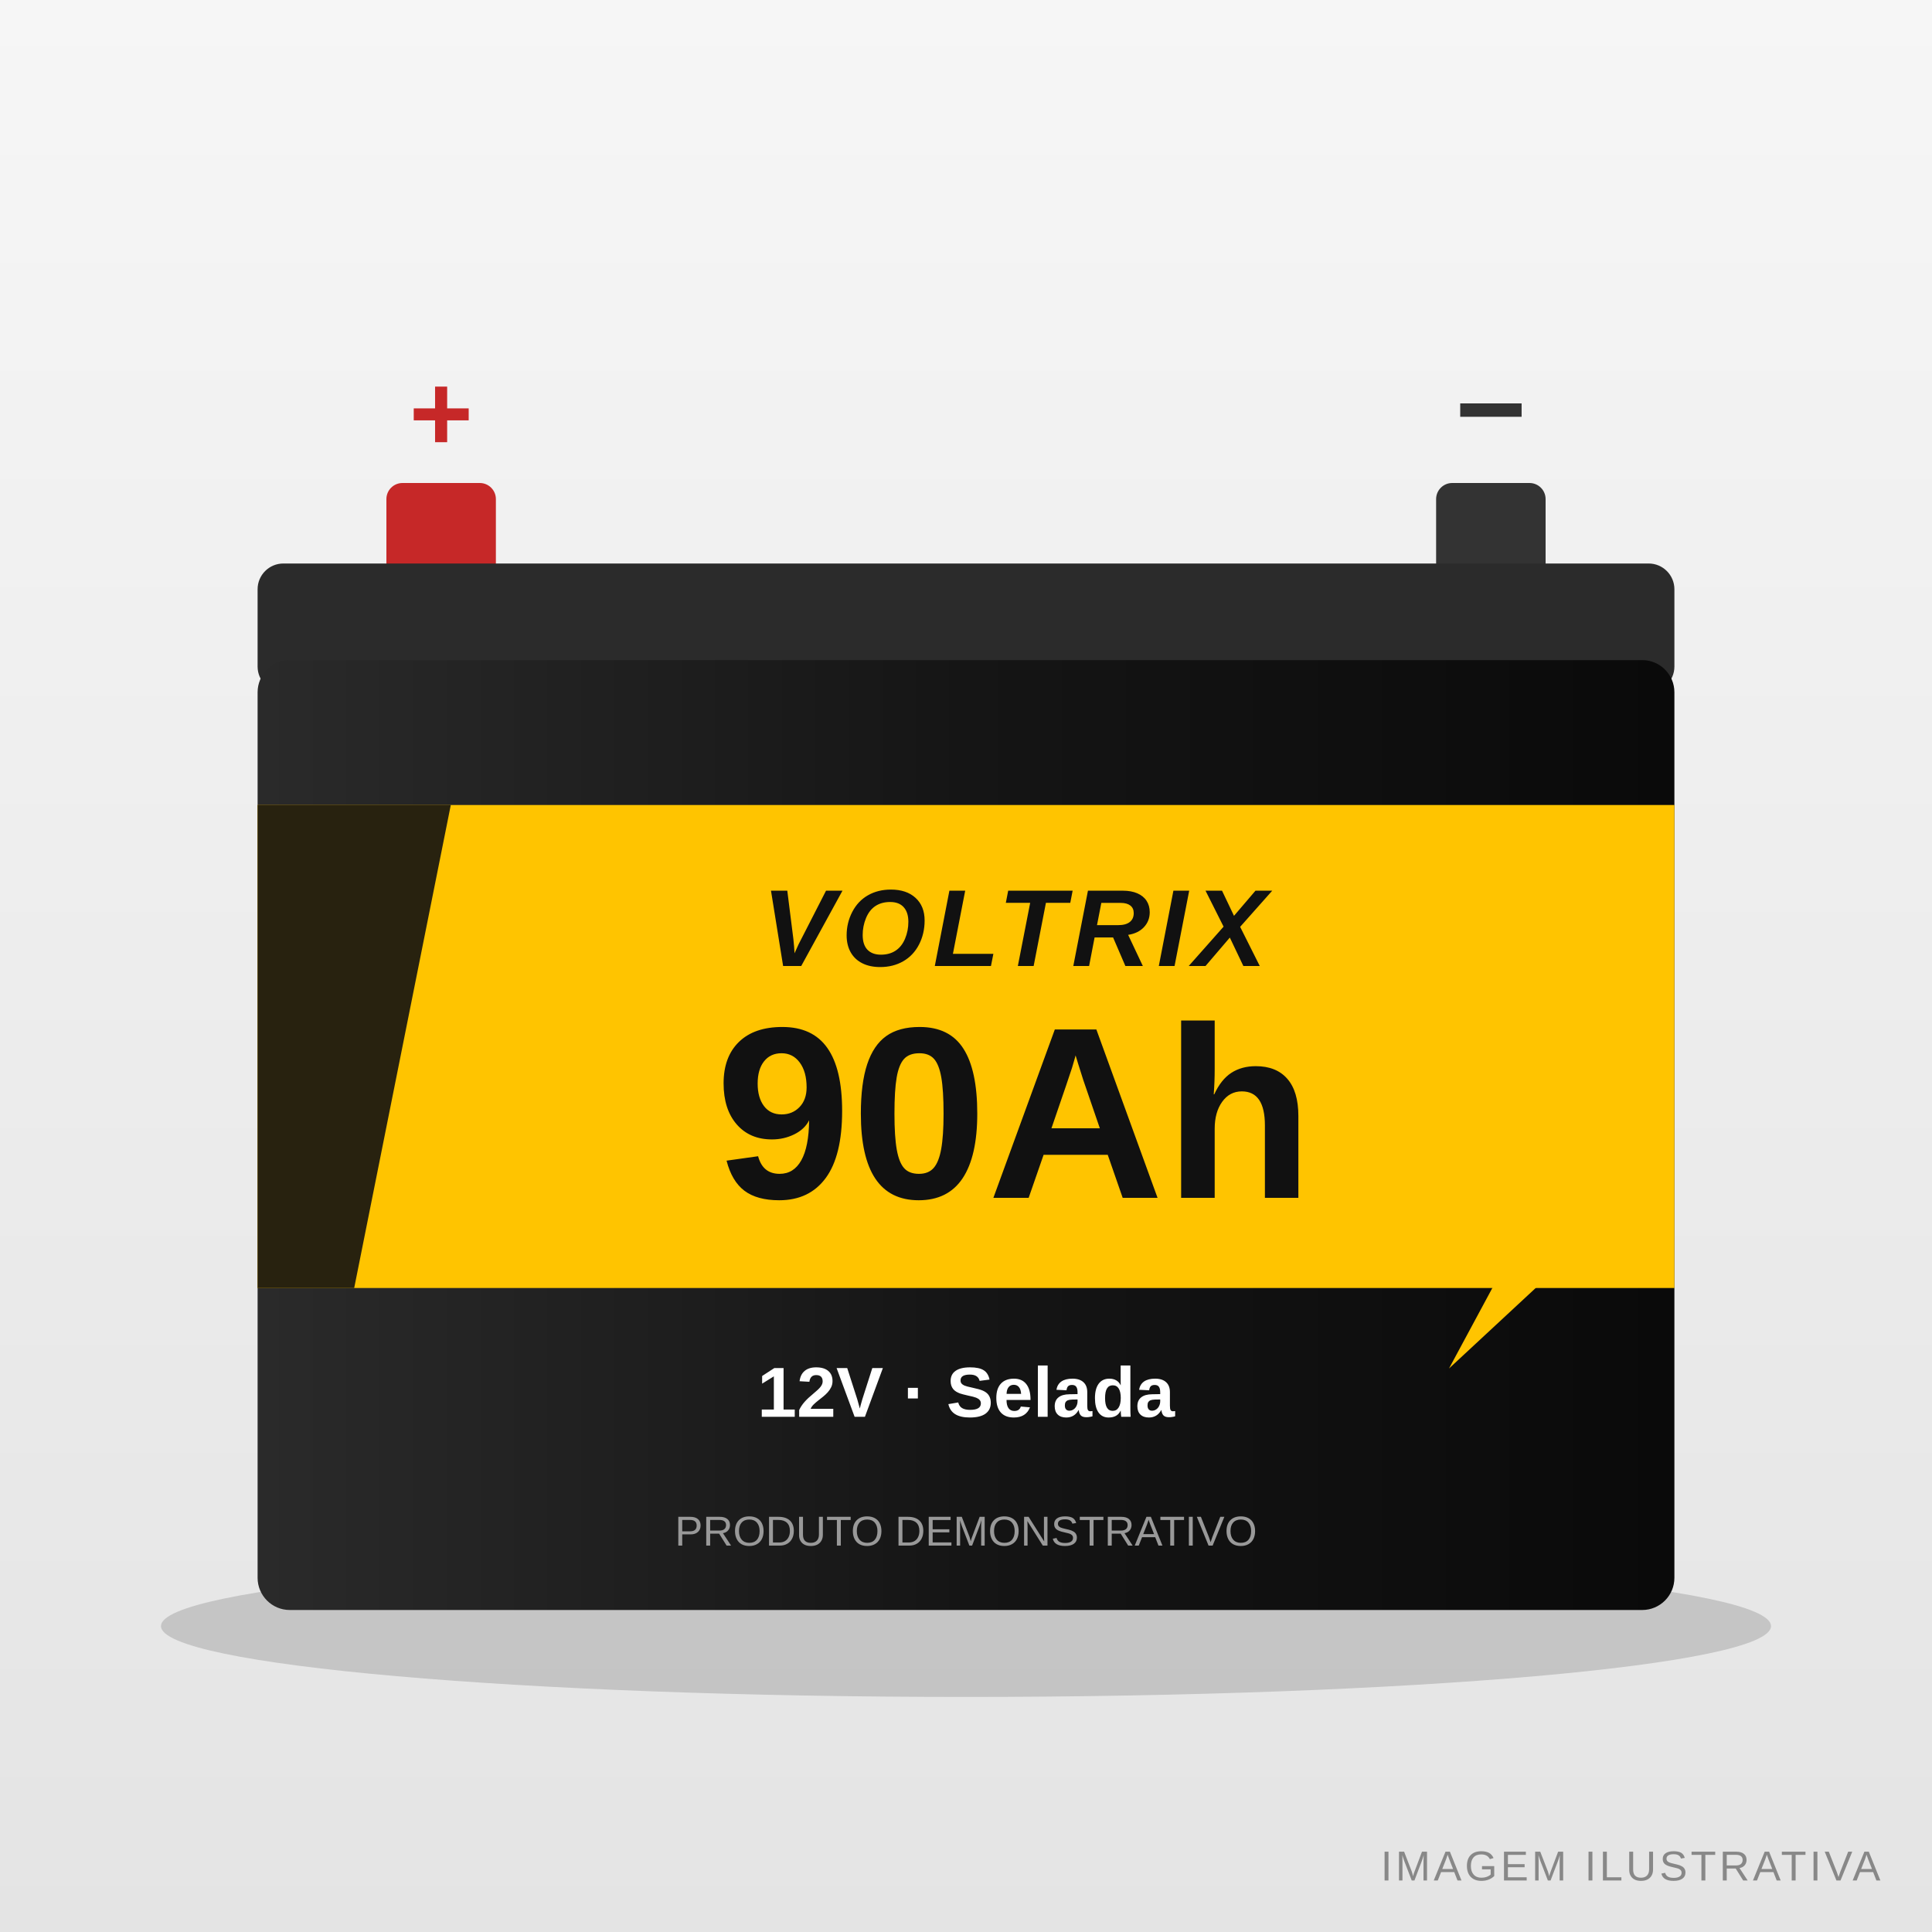
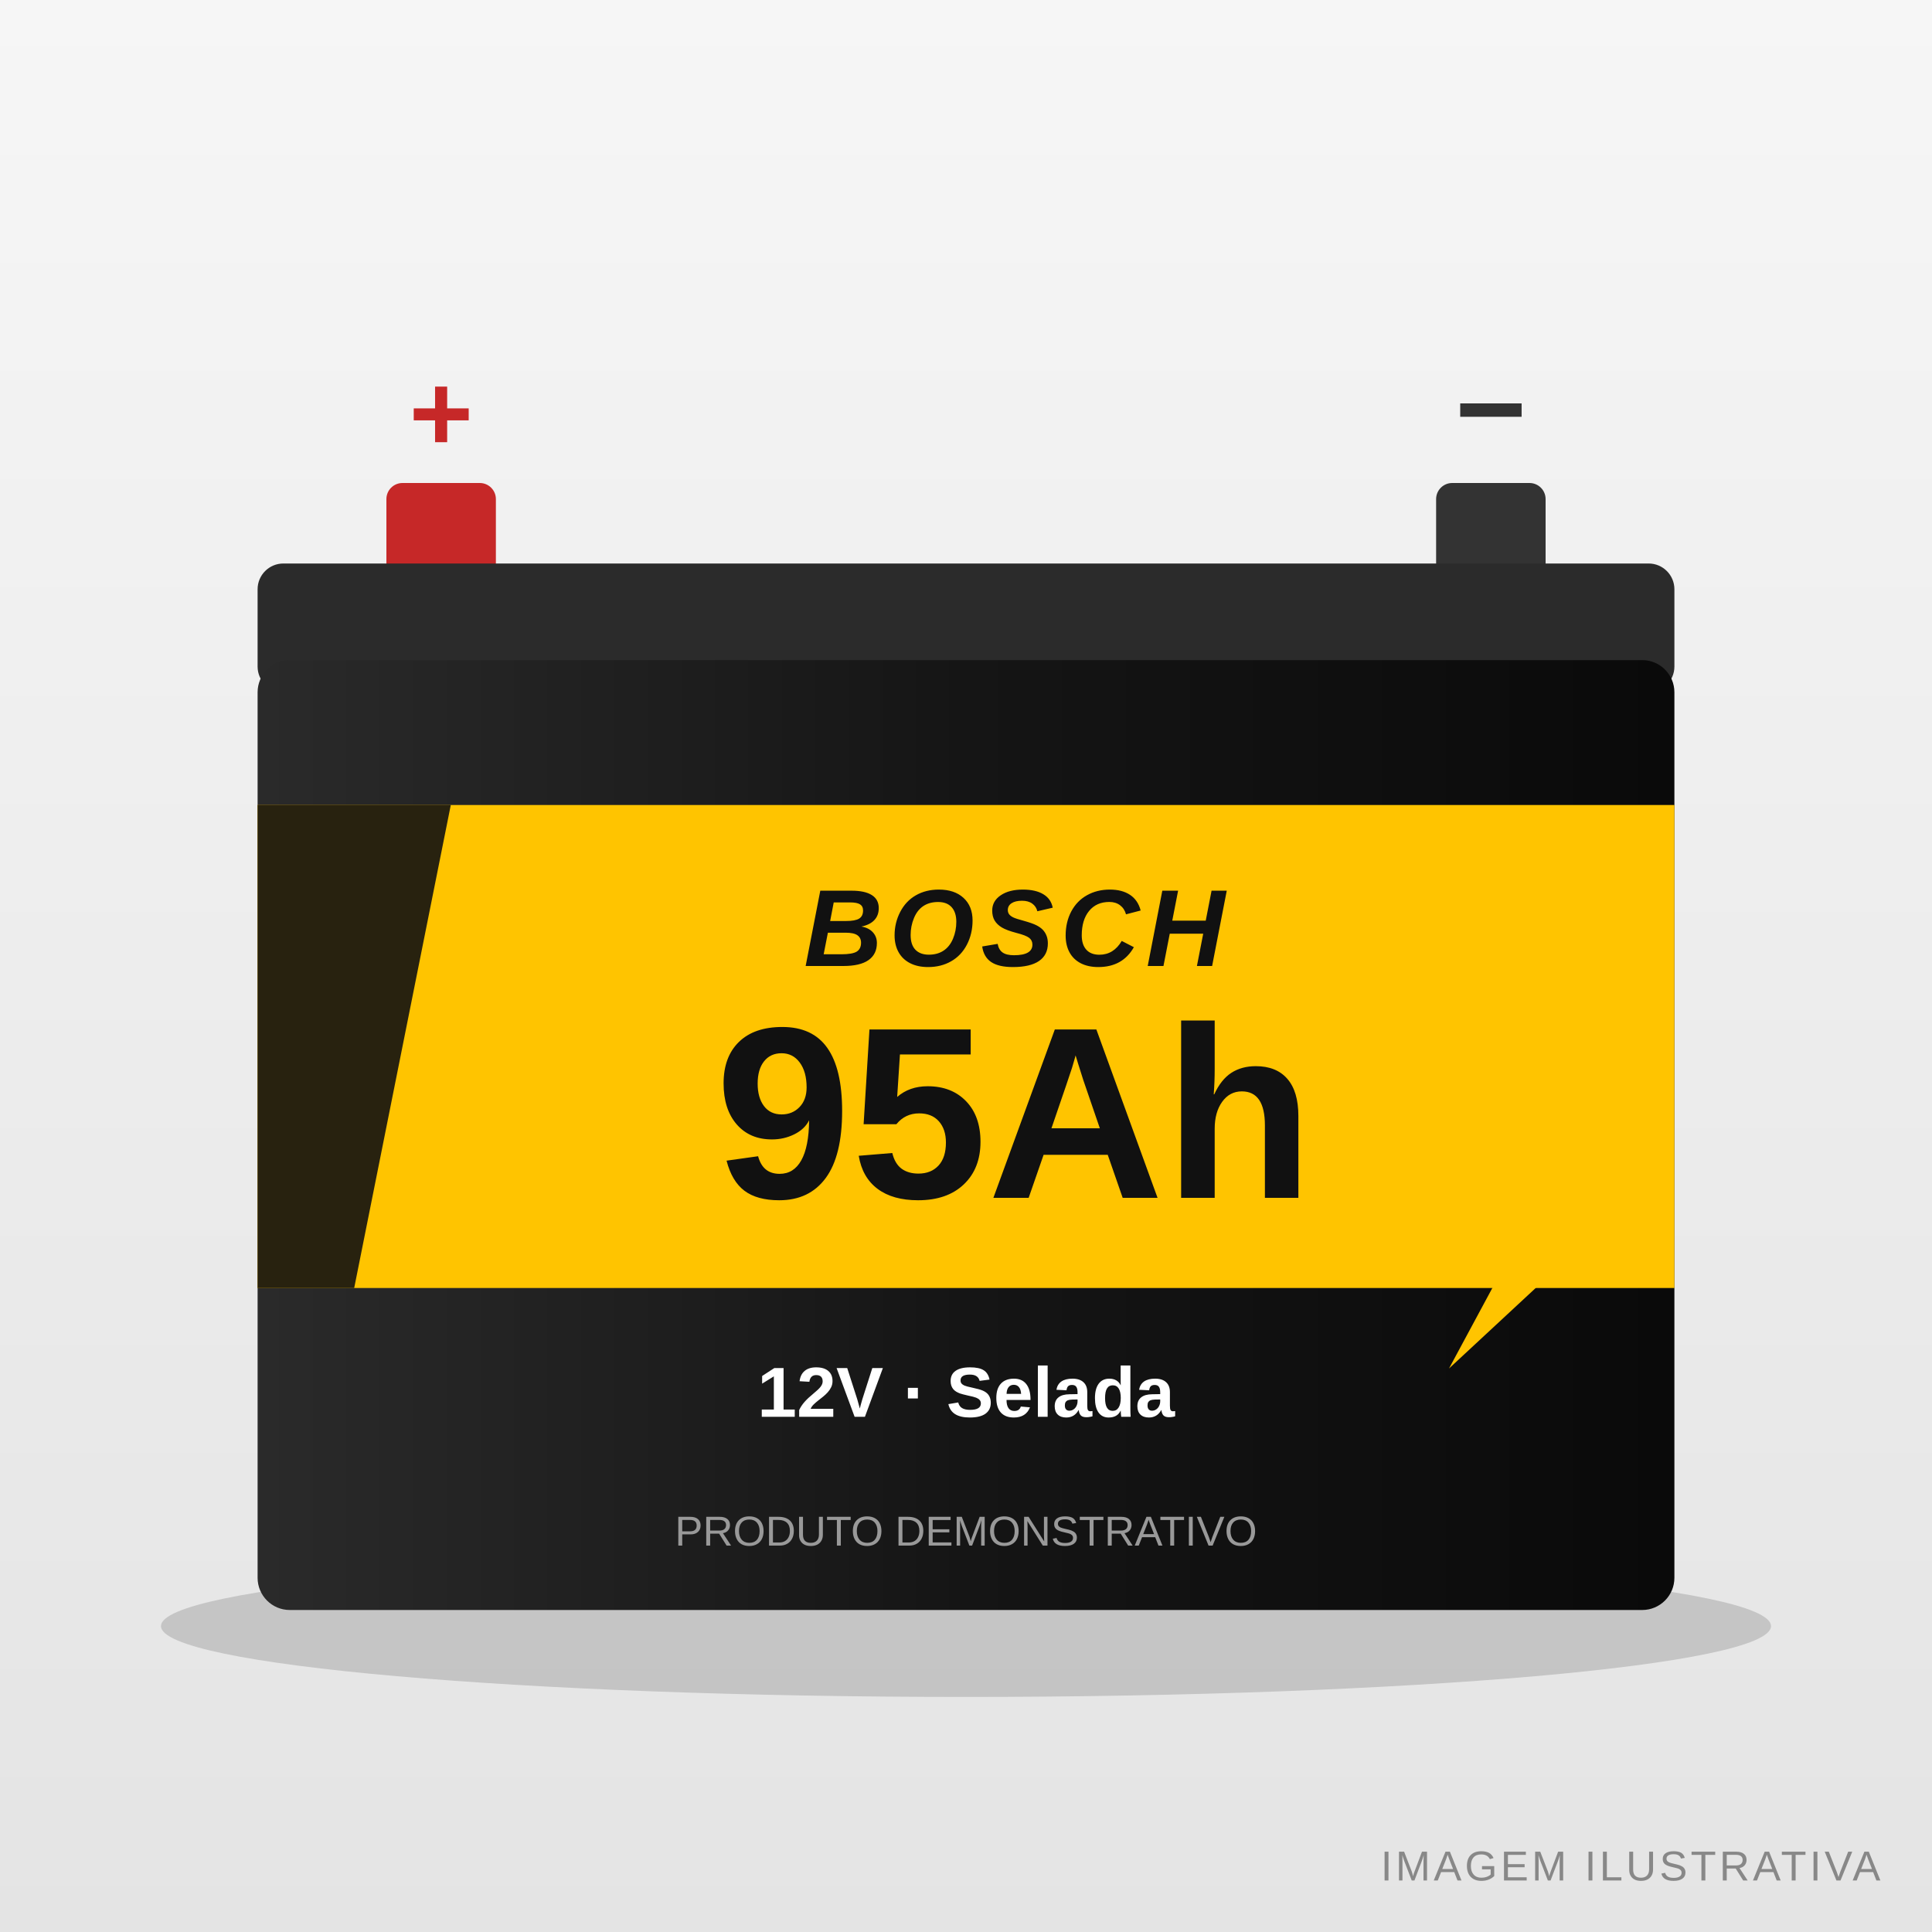
- <svg xmlns="http://www.w3.org/2000/svg" viewBox="0 0 600 600" role="img" aria-label="Ilustração de bateria Voltrix 90Ah">
+ <svg xmlns="http://www.w3.org/2000/svg" viewBox="0 0 600 600" role="img" aria-label="Ilustração de bateria Bosch 95Ah">
  <defs>
    <linearGradient id="bg" x1="0" y1="0" x2="0" y2="1">
      <stop offset="0" stop-color="#f6f6f6" />
      <stop offset="1" stop-color="#e4e4e4" />
    </linearGradient>
    <linearGradient id="body" x1="0" y1="0" x2="1" y2="0">
      <stop offset="0" stop-color="#2a2a2a" />
      <stop offset=".5" stop-color="#151515" />
      <stop offset="1" stop-color="#0a0a0a" />
    </linearGradient>
  </defs>
  <rect width="600" height="600" fill="url(#bg)" />
  <ellipse cx="300" cy="505" rx="250" ry="22" fill="#000" opacity=".15" />
  <rect x="120" y="150" width="34" height="34" rx="5" fill="#c62828" />
  <rect x="446" y="150" width="34" height="34" rx="5" fill="#333" />
  <text x="137" y="140" font-family="Barlow, Arial, Helvetica, sans-serif" font-size="34" font-weight="700" fill="#c62828" text-anchor="middle">+</text>
  <text x="463" y="140" font-family="Barlow, Arial, Helvetica, sans-serif" font-size="38" font-weight="700" fill="#333" text-anchor="middle">−</text>
  <rect x="80" y="175" width="440" height="40" rx="8" fill="#2b2b2b" />
  <rect x="80" y="205" width="440" height="295" rx="10" fill="url(#body)" />
  <rect x="80" y="250" width="440" height="150" fill="#FFC400" />
  <path d="M80 250 h60 l-30 150 h-30z" fill="#111111" opacity=".9" />
-   <text x="315" y="300" font-family="Barlow, Arial, Helvetica, sans-serif" font-size="34" font-weight="800" font-style="italic" fill="#111111" text-anchor="middle" letter-spacing="2">VOLTRIX</text>
-   <text x="315" y="372" font-family="Barlow, Arial, Helvetica, sans-serif" font-size="76" font-weight="800" fill="#111111" text-anchor="middle">90Ah</text>
+   <text x="315" y="300" font-family="Barlow, Arial, Helvetica, sans-serif" font-size="34" font-weight="800" font-style="italic" fill="#111111" text-anchor="middle" letter-spacing="2">BOSCH</text>
+   <text x="315" y="372" font-family="Barlow, Arial, Helvetica, sans-serif" font-size="76" font-weight="800" fill="#111111" text-anchor="middle">95Ah</text>
  <text x="300" y="440" font-family="Barlow, Arial, Helvetica, sans-serif" font-size="22" font-weight="600" fill="#FFFFFF" text-anchor="middle">12V · Selada</text>
  <path d="M450 425 l14 -26 h-10 l8 -18 h16 l-10 18 h10 z" fill="#FFC400" />
  <text x="300" y="480" font-family="Barlow, Arial, Helvetica, sans-serif" font-size="13" fill="#999" text-anchor="middle">PRODUTO DEMONSTRATIVO</text>
  <text x="584" y="584" font-family="Barlow, Arial, Helvetica, sans-serif" font-size="13" fill="#888" text-anchor="end" letter-spacing="1">IMAGEM ILUSTRATIVA</text>
</svg>
